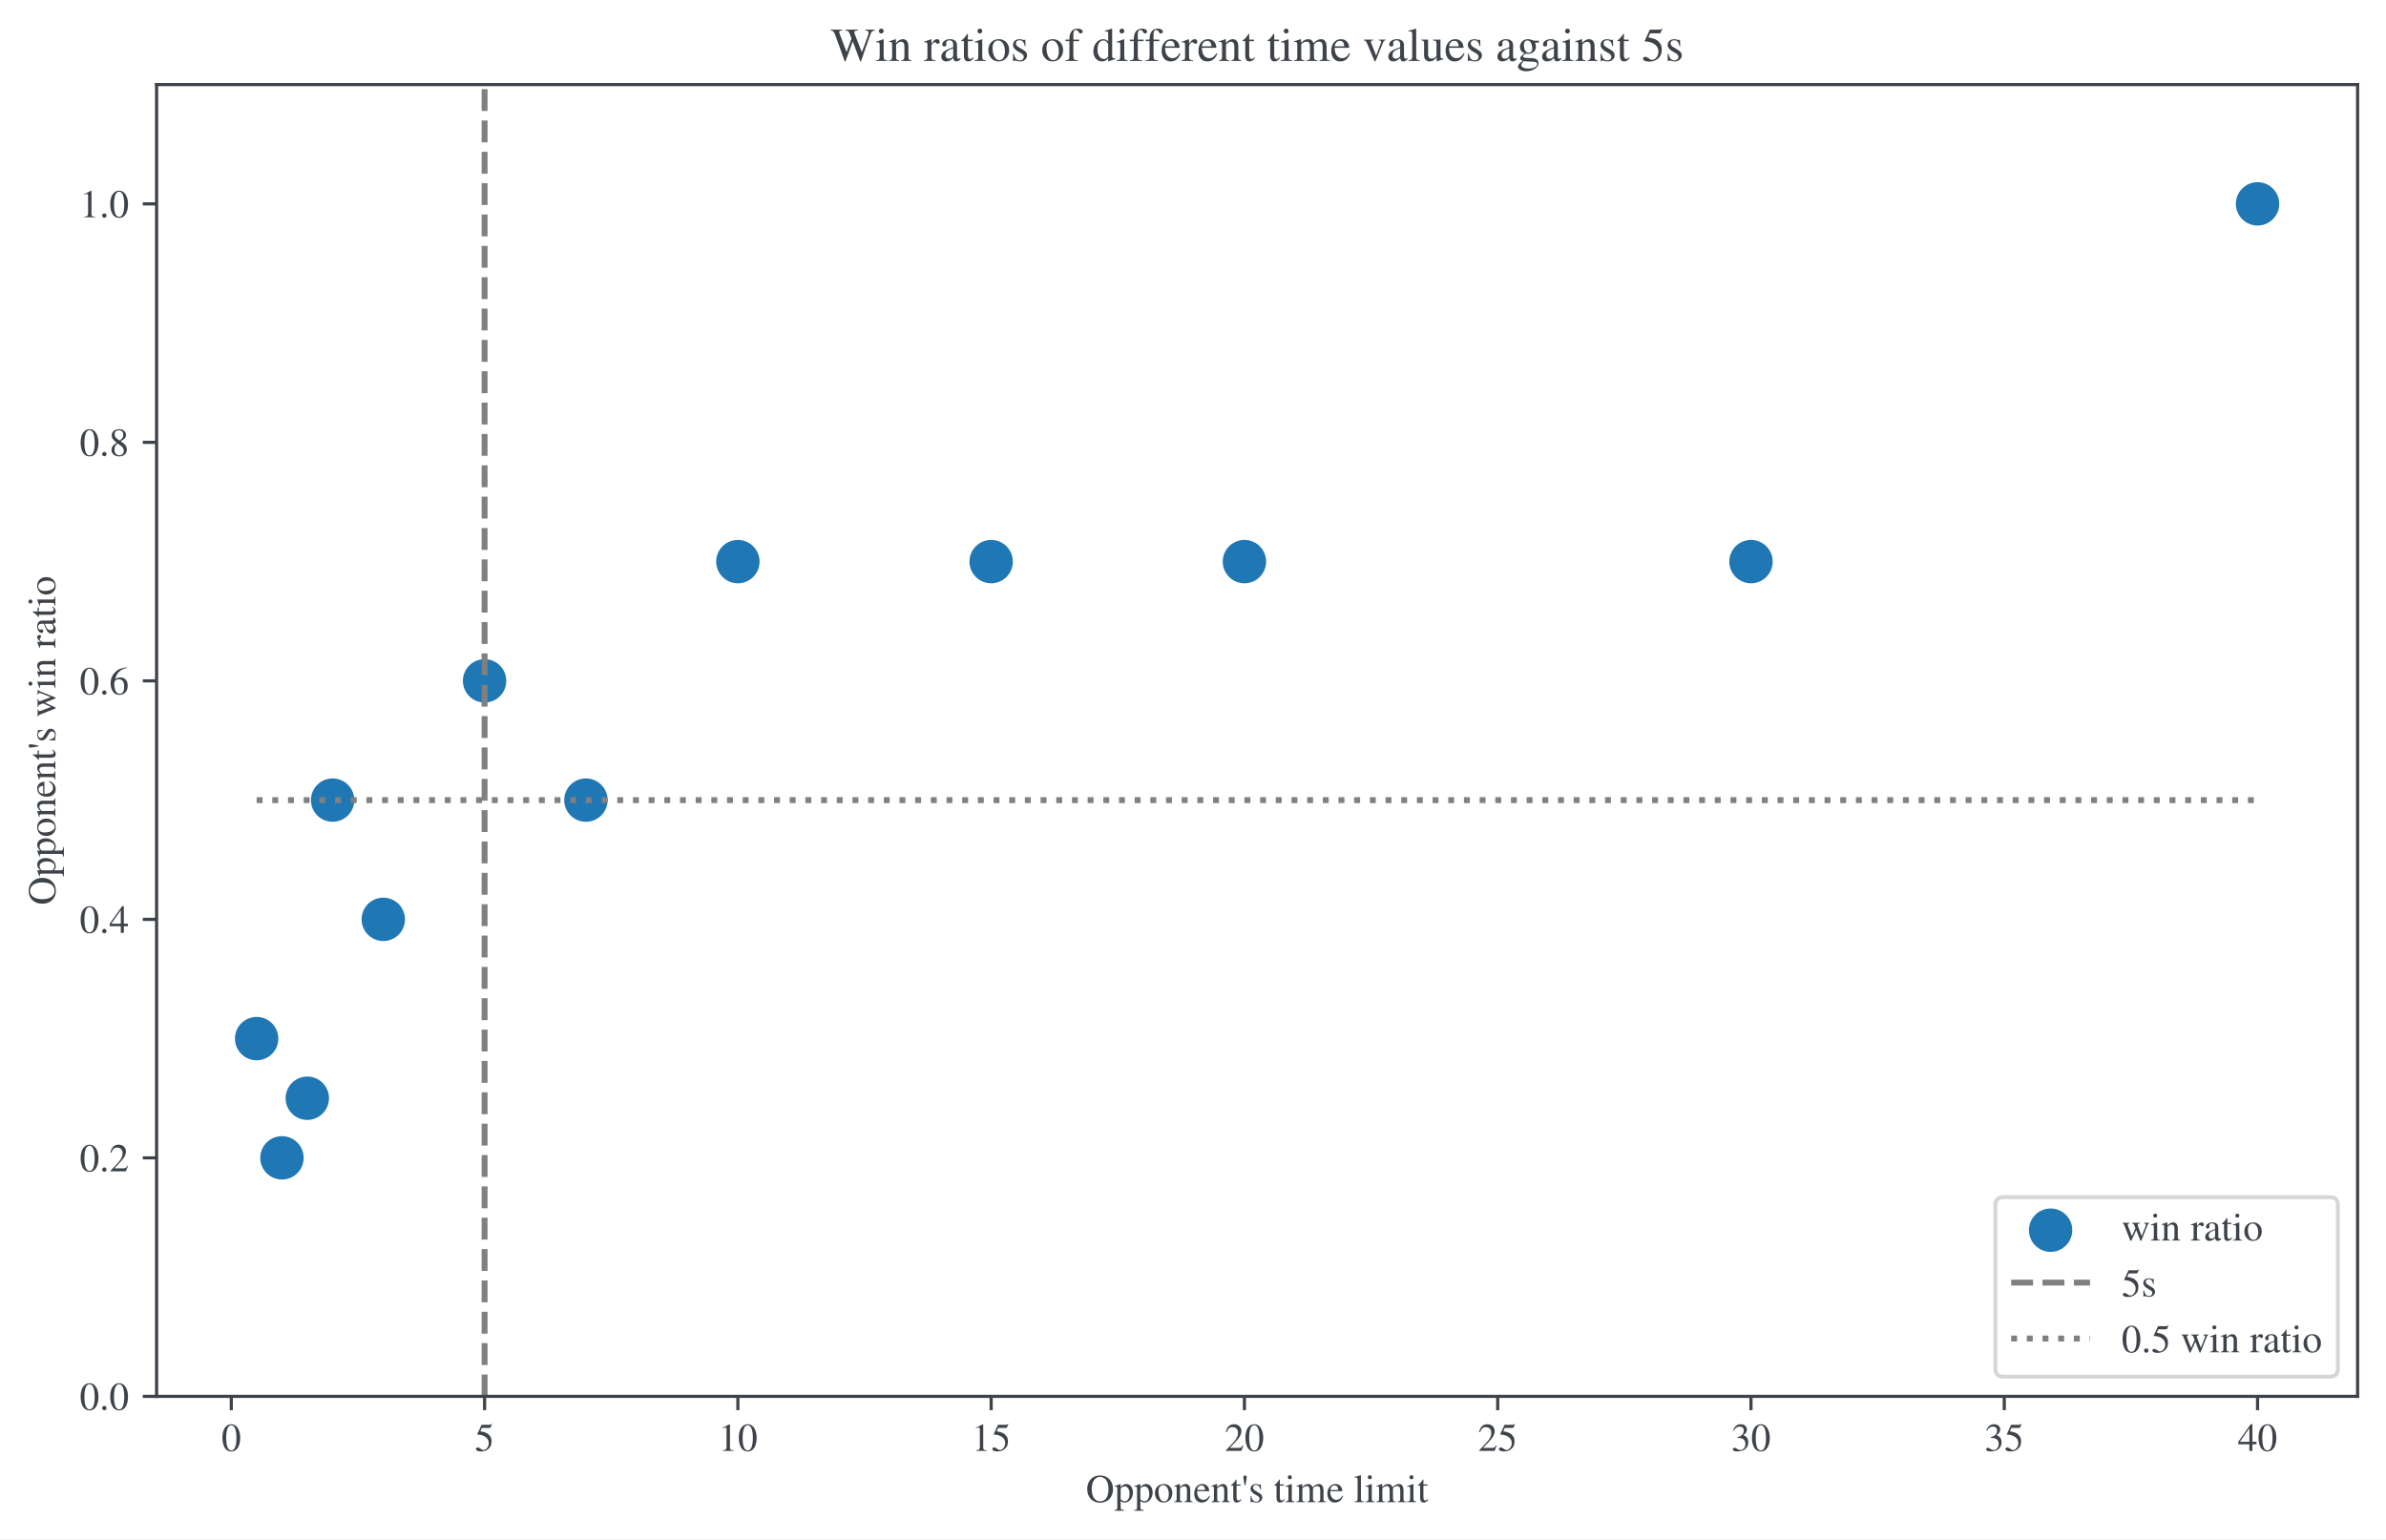
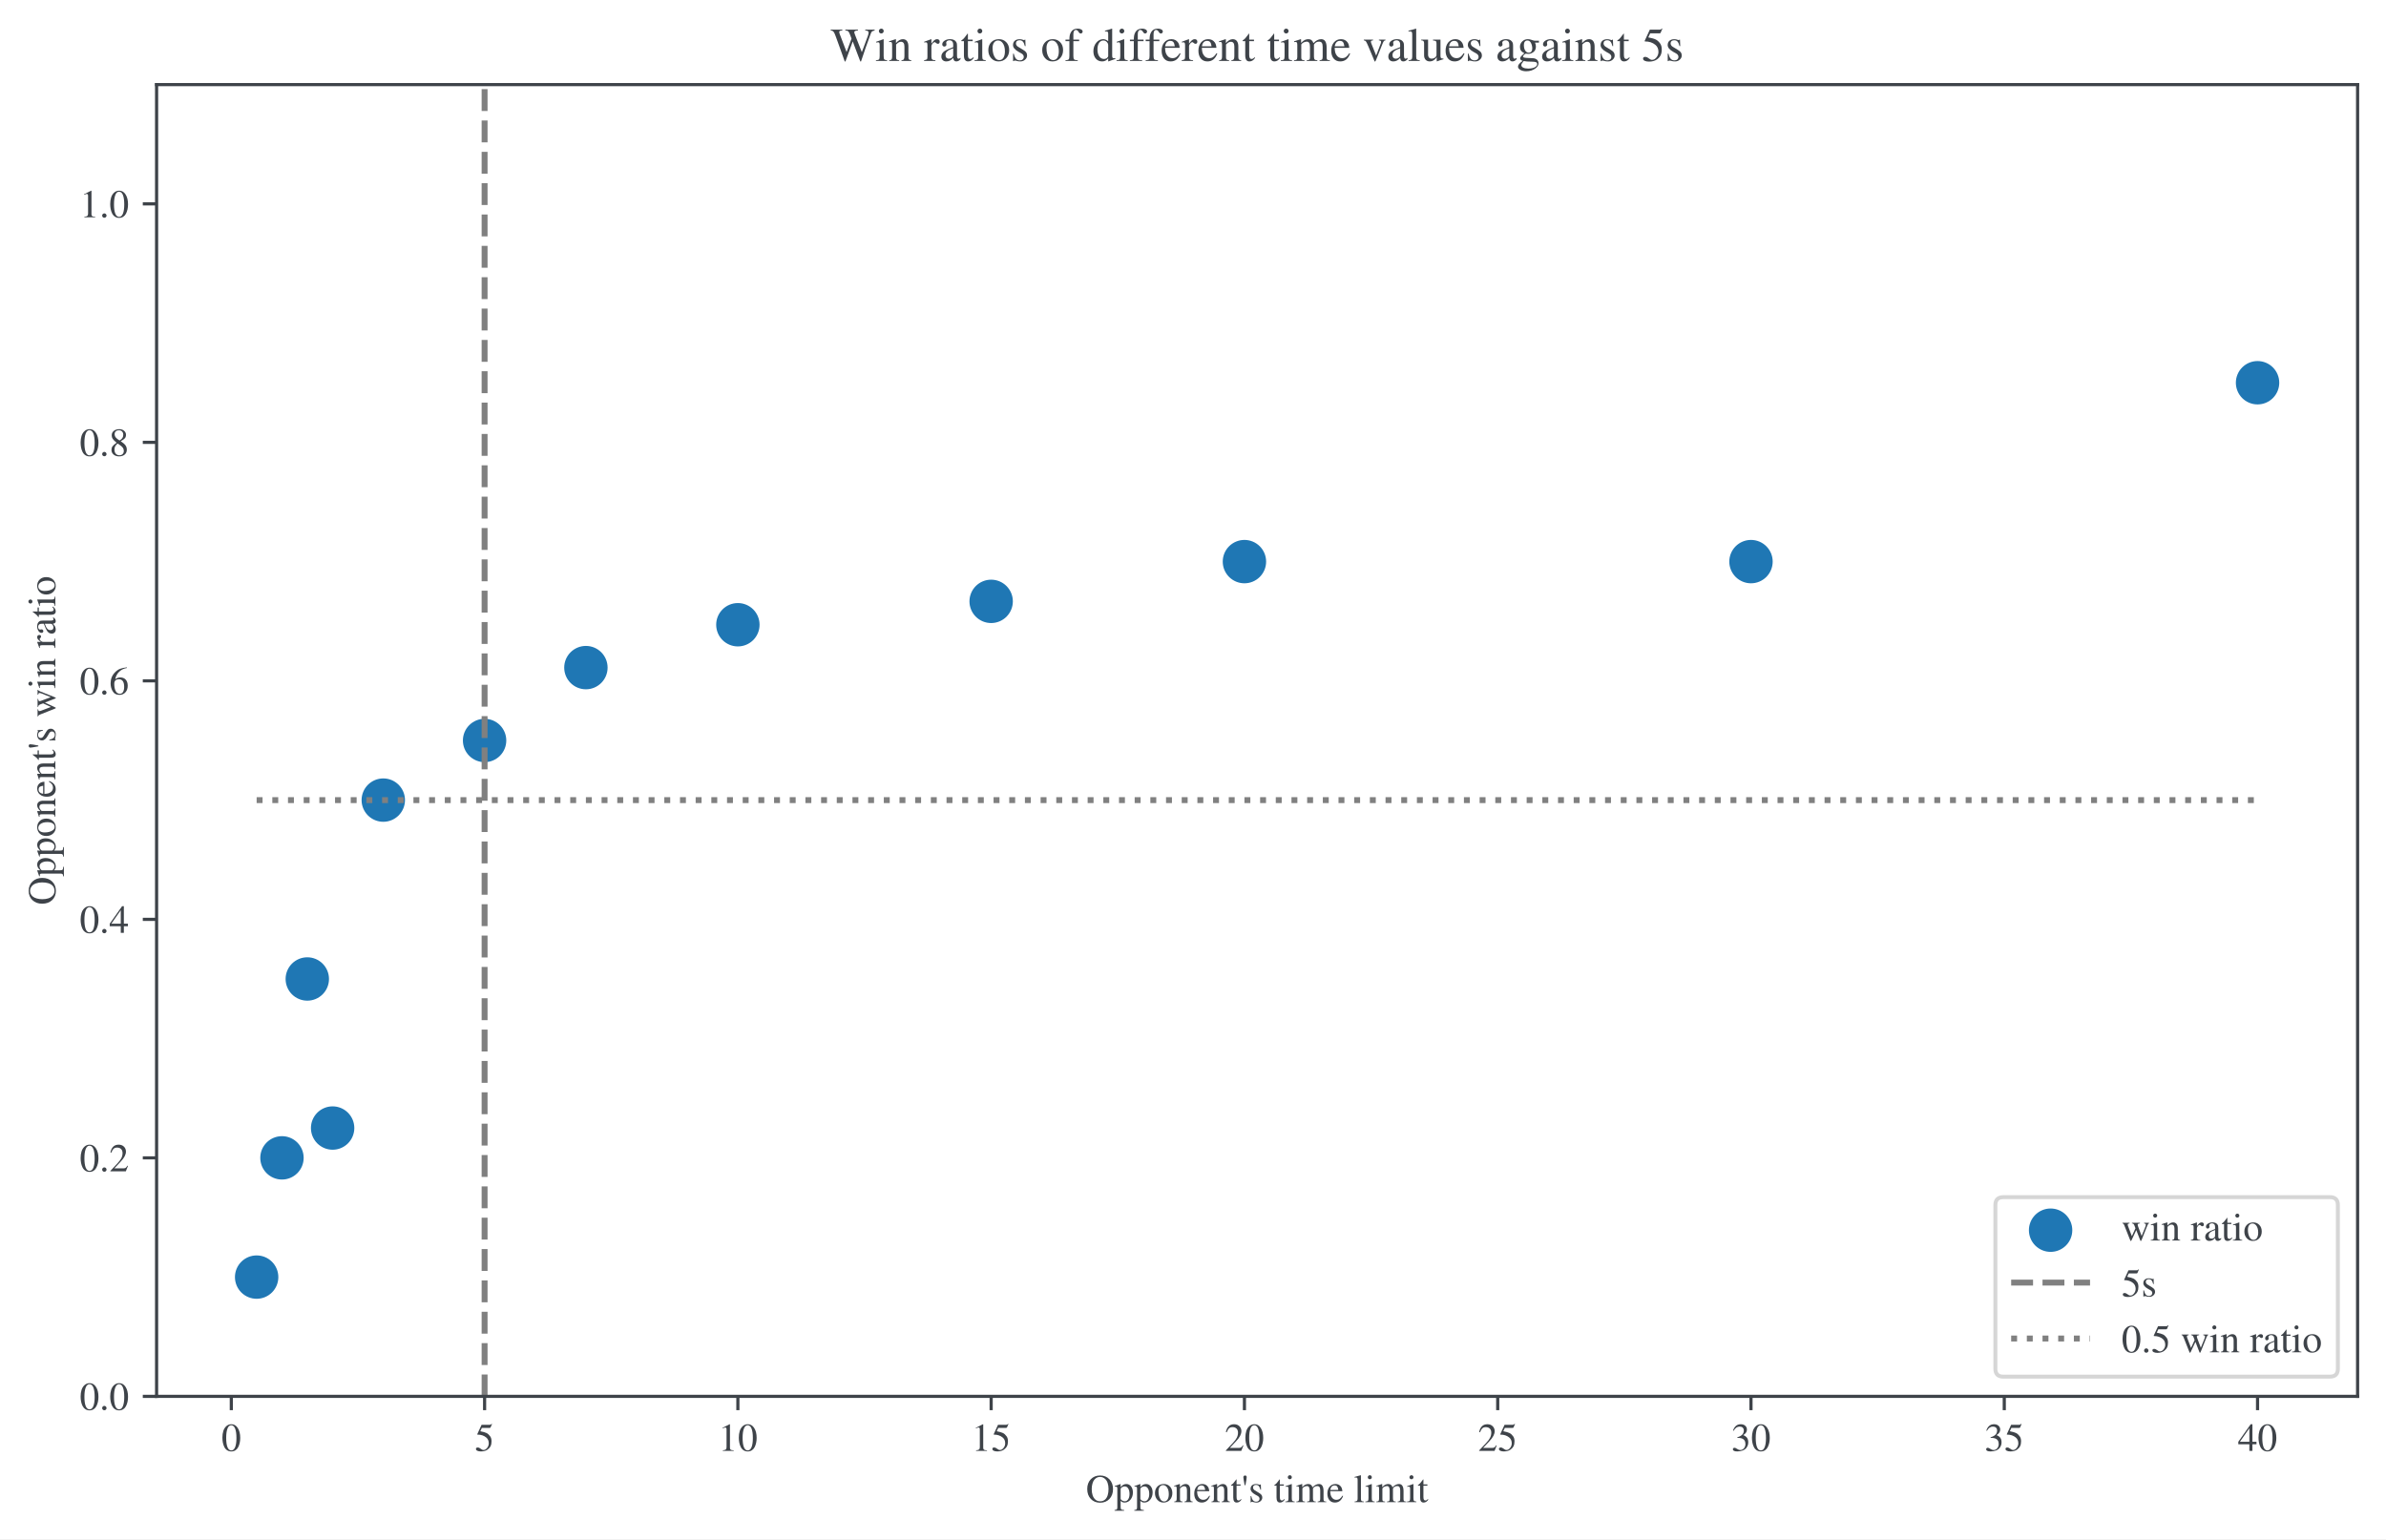
<svg xmlns="http://www.w3.org/2000/svg" xmlns:xlink="http://www.w3.org/1999/xlink" height="390.296pt" version="1.1" viewBox="0 0 604.9 390.296" width="604.9pt">
  <defs>
    <style type="text/css">*{stroke-linecap:butt;stroke-linejoin:round;}</style>
  </defs>
  <g id="figure_1">
    <g id="patch_1">
      <path d="M 0 390.296  L 604.9 390.296  L 604.9 0  L 0 0  z " style="fill:#ffffff;" />
    </g>
    <g id="axes_1">
      <g id="patch_2">
        <path d="M 39.7 354.096  L 597.7 354.096  L 597.7 21.456  L 39.7 21.456  z " style="fill:#ffffff;" />
      </g>
      <g id="PathCollection_1">
        <defs>
-           <path d="M 0 5  C 1.326 5 2.598 4.473 3.536 3.536  C 4.473 2.598 5 1.326 5 0  C 5 -1.326 4.473 -2.598 3.536 -3.536  C 2.598 -4.473 1.326 -5 0 -5  C -1.326 -5 -2.598 -4.473 -3.536 -3.536  C -4.473 -2.598 -5 -1.326 -5 0  C -5 1.326 -4.473 2.598 -3.536 3.536  C -2.598 4.473 -1.326 5 0 5  z " id="mf5667076f8" style="stroke:#1f77b4;" />
+           <path d="M 0 5  C 1.326 5 2.598 4.473 3.536 3.536  C 4.473 2.598 5 1.326 5 0  C 5 -1.326 4.473 -2.598 3.536 -3.536  C 2.598 -4.473 1.326 -5 0 -5  C -1.326 -5 -2.598 -4.473 -3.536 -3.536  C -4.473 -2.598 -5 -1.326 -5 0  C -5 1.326 -4.473 2.598 -3.536 3.536  C -2.598 4.473 -1.326 5 0 5  z " id="m8469465ba3" style="stroke:#1f77b4;" />
        </defs>
-         <g clip-path="url(#pdf7741a2d3)">
-           <use style="fill:#1f77b4;stroke:#1f77b4;" x="65.064" xlink:href="#mf5667076f8" y="263.376" />
-           <use style="fill:#1f77b4;stroke:#1f77b4;" x="71.485" xlink:href="#mf5667076f8" y="293.616" />
-           <use style="fill:#1f77b4;stroke:#1f77b4;" x="77.906" xlink:href="#mf5667076f8" y="278.496" />
-           <use style="fill:#1f77b4;stroke:#1f77b4;" x="84.327" xlink:href="#mf5667076f8" y="202.896" />
-           <use style="fill:#1f77b4;stroke:#1f77b4;" x="97.17" xlink:href="#mf5667076f8" y="233.136" />
-           <use style="fill:#1f77b4;stroke:#1f77b4;" x="122.854" xlink:href="#mf5667076f8" y="172.656" />
-           <use style="fill:#1f77b4;stroke:#1f77b4;" x="148.539" xlink:href="#mf5667076f8" y="202.896" />
-           <use style="fill:#1f77b4;stroke:#1f77b4;" x="187.066" xlink:href="#mf5667076f8" y="142.416" />
-           <use style="fill:#1f77b4;stroke:#1f77b4;" x="251.278" xlink:href="#mf5667076f8" y="142.416" />
-           <use style="fill:#1f77b4;stroke:#1f77b4;" x="315.489" xlink:href="#mf5667076f8" y="142.416" />
-           <use style="fill:#1f77b4;stroke:#1f77b4;" x="443.913" xlink:href="#mf5667076f8" y="142.416" />
-           <use style="fill:#1f77b4;stroke:#1f77b4;" x="572.336" xlink:href="#mf5667076f8" y="51.696" />
+         <g clip-path="url(#p7f8652ef9c)">
+           <use style="fill:#1f77b4;stroke:#1f77b4;" x="65.064" xlink:href="#m8469465ba3" y="323.856" />
+           <use style="fill:#1f77b4;stroke:#1f77b4;" x="71.485" xlink:href="#m8469465ba3" y="293.616" />
+           <use style="fill:#1f77b4;stroke:#1f77b4;" x="77.906" xlink:href="#m8469465ba3" y="248.256" />
+           <use style="fill:#1f77b4;stroke:#1f77b4;" x="84.327" xlink:href="#m8469465ba3" y="286.056" />
+           <use style="fill:#1f77b4;stroke:#1f77b4;" x="97.17" xlink:href="#m8469465ba3" y="202.896" />
+           <use style="fill:#1f77b4;stroke:#1f77b4;" x="122.854" xlink:href="#m8469465ba3" y="187.776" />
+           <use style="fill:#1f77b4;stroke:#1f77b4;" x="148.539" xlink:href="#m8469465ba3" y="169.296" />
+           <use style="fill:#1f77b4;stroke:#1f77b4;" x="187.066" xlink:href="#m8469465ba3" y="158.425" />
+           <use style="fill:#1f77b4;stroke:#1f77b4;" x="251.278" xlink:href="#m8469465ba3" y="152.496" />
+           <use style="fill:#1f77b4;stroke:#1f77b4;" x="315.489" xlink:href="#m8469465ba3" y="142.416" />
+           <use style="fill:#1f77b4;stroke:#1f77b4;" x="443.913" xlink:href="#m8469465ba3" y="142.416" />
+           <use style="fill:#1f77b4;stroke:#1f77b4;" x="572.336" xlink:href="#m8469465ba3" y="97.056" />
        </g>
      </g>
      <g id="matplotlib.axis_1">
        <g id="xtick_1">
          <g id="line2d_1">
            <defs>
-               <path d="M 0 0  L 0 3.5  " id="mfc5cc82ff3" style="stroke:#3e4349;stroke-width:0.8;" />
+               <path d="M 0 0  L 0 3.5  " id="me70fdfd863" style="stroke:#3e4349;stroke-width:0.8;" />
            </defs>
            <g>
-               <use style="fill:#3e4349;stroke:#3e4349;stroke-width:0.8;" x="58.642" xlink:href="#mfc5cc82ff3" y="354.096" />
+               <use style="fill:#3e4349;stroke:#3e4349;stroke-width:0.8;" x="58.642" xlink:href="#me70fdfd863" y="354.096" />
            </g>
          </g>
          <g id="text_1">
            <g style="fill:#3e4349;" transform="translate(56.14246 367.9253)scale(0.1 -0.1)">
              <defs>
                <path d="M 3046 2112  Q 3046 1683 2963 1302  Q 2880 922 2717 602  Q 2554 282 2266 96  Q 1978 -90 1600 -90  Q 1210 -90 915 108  Q 621 307 461 640  Q 301 973 227 1350  Q 154 1728 154 2150  Q 154 2746 301 3222  Q 448 3699 790 4012  Q 1133 4326 1626 4326  Q 2253 4326 2649 3712  Q 3046 3098 3046 2112  z M 2432 2080  Q 2432 3091 2217 3625  Q 2003 4160 1587 4160  Q 1190 4160 979 3622  Q 768 3085 768 2106  Q 768 1120 979 598  Q 1190 77 1600 77  Q 2003 77 2217 598  Q 2432 1120 2432 2080  z " id="STIXGeneral-Regular-30" transform="scale(0.015625)" />
              </defs>
              <use xlink:href="#STIXGeneral-Regular-30" />
            </g>
          </g>
        </g>
        <g id="xtick_2">
          <g id="line2d_2">
            <g>
-               <use style="fill:#3e4349;stroke:#3e4349;stroke-width:0.8;" x="122.854" xlink:href="#mfc5cc82ff3" y="354.096" />
+               <use style="fill:#3e4349;stroke:#3e4349;stroke-width:0.8;" x="122.854" xlink:href="#me70fdfd863" y="354.096" />
            </g>
          </g>
          <g id="text_2">
            <g style="fill:#3e4349;" transform="translate(120.3542 367.9253)scale(0.1 -0.1)">
              <defs>
                <path d="M 2803 4358  L 2573 3814  Q 2534 3731 2400 3731  L 1158 3731  L 902 3187  Q 1606 3053 1920 2896  Q 2234 2739 2502 2368  Q 2726 2061 2726 1555  Q 2726 1094 2576 780  Q 2426 467 2099 224  Q 1664 -90 1011 -90  Q 646 -90 422 19  Q 198 128 198 307  Q 198 550 486 550  Q 717 550 960 352  Q 1210 147 1414 147  Q 1747 147 2012 480  Q 2278 813 2278 1229  Q 2278 1843 1850 2189  Q 1293 2637 486 2637  Q 410 2637 410 2688  L 416 2720  L 1114 4237  L 2438 4237  Q 2547 4237 2608 4269  Q 2669 4301 2746 4403  L 2803 4358  z " id="STIXGeneral-Regular-35" transform="scale(0.015625)" />
              </defs>
              <use xlink:href="#STIXGeneral-Regular-35" />
            </g>
          </g>
        </g>
        <g id="xtick_3">
          <g id="line2d_3">
            <g>
-               <use style="fill:#3e4349;stroke:#3e4349;stroke-width:0.8;" x="187.066" xlink:href="#mfc5cc82ff3" y="354.096" />
+               <use style="fill:#3e4349;stroke:#3e4349;stroke-width:0.8;" x="187.066" xlink:href="#me70fdfd863" y="354.096" />
            </g>
          </g>
          <g id="text_3">
            <g style="fill:#3e4349;" transform="translate(182.0659 367.9253)scale(0.1 -0.1)">
              <defs>
                <path d="M 2522 0  L 755 0  L 755 96  Q 1107 115 1235 227  Q 1363 339 1363 608  L 1363 3482  Q 1363 3795 1171 3795  Q 1082 3795 883 3718  L 710 3654  L 710 3744  L 1856 4326  L 1914 4307  L 1914 486  Q 1914 275 2042 185  Q 2170 96 2522 96  L 2522 0  z " id="STIXGeneral-Regular-31" transform="scale(0.015625)" />
              </defs>
              <use xlink:href="#STIXGeneral-Regular-31" />
              <use x="50" xlink:href="#STIXGeneral-Regular-30" />
            </g>
          </g>
        </g>
        <g id="xtick_4">
          <g id="line2d_4">
            <g>
-               <use style="fill:#3e4349;stroke:#3e4349;stroke-width:0.8;" x="251.278" xlink:href="#mfc5cc82ff3" y="354.096" />
+               <use style="fill:#3e4349;stroke:#3e4349;stroke-width:0.8;" x="251.278" xlink:href="#me70fdfd863" y="354.096" />
            </g>
          </g>
          <g id="text_4">
            <g style="fill:#3e4349;" transform="translate(246.2777 367.9253)scale(0.1 -0.1)">
              <use xlink:href="#STIXGeneral-Regular-31" />
              <use x="50" xlink:href="#STIXGeneral-Regular-35" />
            </g>
          </g>
        </g>
        <g id="xtick_5">
          <g id="line2d_5">
            <g>
-               <use style="fill:#3e4349;stroke:#3e4349;stroke-width:0.8;" x="315.489" xlink:href="#mfc5cc82ff3" y="354.096" />
+               <use style="fill:#3e4349;stroke:#3e4349;stroke-width:0.8;" x="315.489" xlink:href="#me70fdfd863" y="354.096" />
            </g>
          </g>
          <g id="text_5">
            <g style="fill:#3e4349;" transform="translate(310.4894 367.9253)scale(0.1 -0.1)">
              <defs>
                <path d="M 3034 877  L 2688 0  L 186 0  L 186 77  L 1325 1286  Q 1773 1754 1965 2144  Q 2157 2534 2157 2950  Q 2157 3379 1920 3616  Q 1683 3853 1267 3853  Q 922 3853 720 3673  Q 518 3494 326 3021  L 192 3053  Q 301 3648 630 3987  Q 960 4326 1523 4326  Q 2054 4326 2380 4006  Q 2707 3686 2707 3200  Q 2707 2477 1888 1613  L 832 486  L 2330 486  Q 2541 486 2665 569  Q 2790 653 2944 915  L 3034 877  z " id="STIXGeneral-Regular-32" transform="scale(0.015625)" />
              </defs>
              <use xlink:href="#STIXGeneral-Regular-32" />
              <use x="50" xlink:href="#STIXGeneral-Regular-30" />
            </g>
          </g>
        </g>
        <g id="xtick_6">
          <g id="line2d_6">
            <g>
-               <use style="fill:#3e4349;stroke:#3e4349;stroke-width:0.8;" x="379.701" xlink:href="#mfc5cc82ff3" y="354.096" />
+               <use style="fill:#3e4349;stroke:#3e4349;stroke-width:0.8;" x="379.701" xlink:href="#me70fdfd863" y="354.096" />
            </g>
          </g>
          <g id="text_6">
            <g style="fill:#3e4349;" transform="translate(374.7012 367.9253)scale(0.1 -0.1)">
              <use xlink:href="#STIXGeneral-Regular-32" />
              <use x="50" xlink:href="#STIXGeneral-Regular-35" />
            </g>
          </g>
        </g>
        <g id="xtick_7">
          <g id="line2d_7">
            <g>
-               <use style="fill:#3e4349;stroke:#3e4349;stroke-width:0.8;" x="443.913" xlink:href="#mfc5cc82ff3" y="354.096" />
+               <use style="fill:#3e4349;stroke:#3e4349;stroke-width:0.8;" x="443.913" xlink:href="#me70fdfd863" y="354.096" />
            </g>
          </g>
          <g id="text_7">
            <g style="fill:#3e4349;" transform="translate(438.9129 367.9253)scale(0.1 -0.1)">
              <defs>
                <path d="M 390 3264  L 288 3290  Q 435 3770 748 4048  Q 1062 4326 1542 4326  Q 1990 4326 2265 4083  Q 2541 3840 2541 3450  Q 2541 2925 1946 2566  Q 2298 2413 2477 2227  Q 2758 1914 2758 1402  Q 2758 890 2464 506  Q 2246 211 1840 60  Q 1434 -90 979 -90  Q 262 -90 262 275  Q 262 378 339 442  Q 416 506 525 506  Q 685 506 915 339  Q 1197 141 1466 141  Q 1818 141 2058 425  Q 2298 710 2298 1120  Q 2298 1856 1632 2048  Q 1434 2112 979 2112  L 979 2202  Q 1338 2323 1517 2432  Q 2035 2726 2035 3290  Q 2035 3610 1852 3776  Q 1670 3942 1344 3942  Q 768 3942 390 3264  z " id="STIXGeneral-Regular-33" transform="scale(0.015625)" />
              </defs>
              <use xlink:href="#STIXGeneral-Regular-33" />
              <use x="50" xlink:href="#STIXGeneral-Regular-30" />
            </g>
          </g>
        </g>
        <g id="xtick_8">
          <g id="line2d_8">
            <g>
-               <use style="fill:#3e4349;stroke:#3e4349;stroke-width:0.8;" x="508.125" xlink:href="#mfc5cc82ff3" y="354.096" />
+               <use style="fill:#3e4349;stroke:#3e4349;stroke-width:0.8;" x="508.125" xlink:href="#me70fdfd863" y="354.096" />
            </g>
          </g>
          <g id="text_8">
            <g style="fill:#3e4349;" transform="translate(503.1246 367.9253)scale(0.1 -0.1)">
              <use xlink:href="#STIXGeneral-Regular-33" />
              <use x="50" xlink:href="#STIXGeneral-Regular-35" />
            </g>
          </g>
        </g>
        <g id="xtick_9">
          <g id="line2d_9">
            <g>
-               <use style="fill:#3e4349;stroke:#3e4349;stroke-width:0.8;" x="572.336" xlink:href="#mfc5cc82ff3" y="354.096" />
+               <use style="fill:#3e4349;stroke:#3e4349;stroke-width:0.8;" x="572.336" xlink:href="#me70fdfd863" y="354.096" />
            </g>
          </g>
          <g id="text_9">
            <g style="fill:#3e4349;" transform="translate(567.3364 367.9253)scale(0.1 -0.1)">
              <defs>
                <path d="M 3027 1069  L 2368 1069  L 2368 0  L 1869 0  L 1869 1069  L 77 1069  L 77 1478  L 2086 4326  L 2368 4326  L 2368 1478  L 3027 1478  L 3027 1069  z M 1869 1478  L 1869 3674  L 333 1478  L 1869 1478  z " id="STIXGeneral-Regular-34" transform="scale(0.015625)" />
              </defs>
              <use xlink:href="#STIXGeneral-Regular-34" />
              <use x="50" xlink:href="#STIXGeneral-Regular-30" />
            </g>
          </g>
        </g>
        <g id="text_10">
          <g style="fill:#3e4349;" transform="translate(275.2953 380.9253)scale(0.1 -0.1)">
            <defs>
              <path d="M 4403 2118  Q 4403 1133 3820 521  Q 3238 -90 2310 -90  Q 1376 -90 797 524  Q 218 1139 218 2138  Q 218 3110 797 3718  Q 1376 4326 2310 4326  Q 3245 4326 3824 3702  Q 4403 3078 4403 2118  z M 3674 2157  Q 3674 2701 3520 3133  Q 3366 3565 3091 3795  Q 2733 4096 2304 4096  Q 1760 4096 1389 3667  Q 1184 3437 1065 3011  Q 947 2586 947 2125  Q 947 960 1523 429  Q 1837 141 2317 141  Q 2816 141 3142 448  Q 3674 960 3674 2157  z " id="STIXGeneral-Regular-4f" transform="scale(0.015625)" />
              <path d="M 1018 2931  L 1018 2438  Q 1421 2944 1939 2944  Q 2406 2944 2707 2560  Q 3008 2176 3008 1581  Q 3008 883 2621 409  Q 2234 -64 1664 -64  Q 1466 -64 1328 -6  Q 1190 51 1018 211  L 1018 -794  Q 1018 -1094 1120 -1180  Q 1222 -1267 1581 -1274  L 1581 -1389  L 32 -1389  L 32 -1280  Q 314 -1254 397 -1171  Q 480 -1088 480 -838  L 480 2157  Q 480 2381 429 2451  Q 378 2522 218 2522  Q 115 2522 58 2515  L 58 2618  Q 506 2752 979 2944  L 1018 2931  z M 1018 2138  L 1018 563  Q 1018 422 1238 281  Q 1459 141 1683 141  Q 2029 141 2243 467  Q 2458 794 2458 1325  Q 2458 1888 2243 2224  Q 2029 2560 1670 2560  Q 1446 2560 1232 2419  Q 1018 2278 1018 2138  z " id="STIXGeneral-Regular-70" transform="scale(0.015625)" />
              <path d="M 3008 1478  Q 3008 806 2608 371  Q 2208 -64 1568 -64  Q 979 -64 582 368  Q 186 800 186 1459  Q 186 2125 582 2534  Q 979 2944 1626 2944  Q 2221 2944 2614 2537  Q 3008 2131 3008 1478  z M 2432 1306  Q 2432 2035 2112 2445  Q 1856 2765 1504 2765  Q 1171 2765 966 2493  Q 762 2221 762 1747  Q 762 928 1101 435  Q 1318 115 1677 115  Q 2029 115 2230 432  Q 2432 749 2432 1306  z " id="STIXGeneral-Regular-6f" transform="scale(0.015625)" />
              <path d="M 3104 0  L 1773 0  L 1779 96  Q 2016 115 2096 233  Q 2176 352 2176 672  L 2176 1946  Q 2176 2592 1709 2592  Q 1549 2592 1408 2515  Q 1267 2438 1050 2227  L 1050 461  Q 1050 269 1136 192  Q 1222 115 1466 96  L 1466 0  L 115 0  L 115 96  Q 358 115 435 214  Q 512 314 512 602  L 512 2157  Q 512 2394 467 2483  Q 422 2573 288 2573  Q 160 2573 102 2547  L 102 2656  Q 550 2784 979 2944  L 1030 2925  L 1030 2426  L 1037 2426  Q 1491 2944 1958 2944  Q 2323 2944 2518 2688  Q 2714 2432 2714 1958  L 2714 544  Q 2714 288 2790 205  Q 2867 122 3104 96  L 3104 0  z " id="STIXGeneral-Regular-6e" transform="scale(0.015625)" />
              <path d="M 2611 1050  L 2714 1005  Q 2330 -64 1376 -64  Q 813 -64 486 329  Q 160 723 160 1389  Q 160 2074 525 2509  Q 890 2944 1485 2944  Q 2061 2944 2374 2502  Q 2560 2246 2592 1773  L 621 1773  Q 646 1370 700 1158  Q 755 947 915 730  Q 1184 378 1626 378  Q 1939 378 2153 531  Q 2368 685 2611 1050  z M 634 1978  L 1939 1978  Q 1882 2381 1750 2547  Q 1619 2714 1312 2714  Q 1043 2714 864 2525  Q 685 2336 634 1978  z " id="STIXGeneral-Regular-65" transform="scale(0.015625)" />
              <path d="M 1702 493  L 1786 422  Q 1478 -64 1011 -64  Q 448 -64 448 749  L 448 2675  L 109 2675  Q 83 2694 83 2720  Q 83 2771 192 2842  Q 435 2982 813 3526  Q 826 3546 874 3606  Q 922 3667 941 3706  Q 986 3706 986 3622  L 986 2880  L 1632 2880  L 1632 2675  L 986 2675  L 986 845  Q 986 538 1062 403  Q 1139 269 1318 269  Q 1510 269 1702 493  z " id="STIXGeneral-Regular-74" transform="scale(0.015625)" />
              <path d="M 646 2758  L 512 2758  Q 307 3872 307 4058  Q 307 4173 387 4249  Q 467 4326 582 4326  Q 710 4326 780 4256  Q 851 4186 851 4070  Q 851 3782 646 2758  z " id="STIXGeneral-Regular-27" transform="scale(0.015625)" />
              <path d="M 998 1926  L 1664 1523  Q 1984 1331 2105 1164  Q 2227 998 2227 736  Q 2227 416 1961 176  Q 1696 -64 1331 -64  Q 1030 -64 864 -6  Q 691 51 570 51  Q 461 51 416 -26  L 333 -26  L 333 979  L 435 979  Q 538 512 730 294  Q 922 77 1248 77  Q 1485 77 1632 211  Q 1779 346 1779 550  Q 1779 845 1440 1030  L 1094 1222  Q 326 1651 326 2150  Q 326 2522 566 2730  Q 806 2938 1210 2938  Q 1491 2938 1638 2867  Q 1754 2816 1818 2816  Q 1862 2816 1920 2880  L 1990 2880  L 2022 2010  L 1926 2010  Q 1818 2445 1654 2621  Q 1491 2797 1203 2797  Q 986 2797 854 2688  Q 723 2579 723 2362  Q 723 2253 796 2128  Q 870 2003 998 1926  z " id="STIXGeneral-Regular-73" transform="scale(0.015625)" />
              <path id="STIXGeneral-Regular-20" transform="scale(0.015625)" />
              <path d="M 1152 4045  Q 1152 3904 1056 3811  Q 960 3718 819 3718  Q 685 3718 592 3811  Q 499 3904 499 4045  Q 499 4179 595 4275  Q 691 4371 826 4371  Q 966 4371 1059 4275  Q 1152 4179 1152 4045  z M 1619 0  L 102 0  L 102 96  Q 435 115 521 211  Q 608 307 608 666  L 608 2118  Q 608 2342 563 2432  Q 518 2522 397 2522  Q 243 2522 128 2490  L 128 2592  L 1120 2944  L 1146 2918  L 1146 672  Q 1146 314 1226 218  Q 1306 122 1619 96  L 1619 0  z " id="STIXGeneral-Regular-69" transform="scale(0.015625)" />
              <path d="M 4960 0  L 3565 0  L 3565 96  Q 3834 122 3907 208  Q 3981 294 3981 576  L 3981 1894  Q 3981 2278 3869 2444  Q 3757 2611 3488 2611  Q 3264 2611 3107 2521  Q 2950 2432 2803 2221  L 2803 608  Q 2803 301 2896 201  Q 2989 102 3264 96  L 3264 0  L 1830 0  L 1830 96  Q 2112 115 2189 188  Q 2266 262 2266 550  L 2266 1901  Q 2266 2611 1850 2611  Q 1670 2611 1468 2531  Q 1267 2451 1171 2336  Q 1088 2240 1088 2227  L 1088 448  Q 1088 243 1177 176  Q 1267 109 1523 96  L 1523 0  L 102 0  L 102 96  Q 371 102 460 195  Q 550 288 550 563  L 550 2150  Q 550 2387 499 2480  Q 448 2573 326 2573  Q 230 2573 122 2547  L 122 2656  Q 557 2778 1011 2944  L 1062 2925  L 1062 2451  L 1075 2451  Q 1363 2752 1584 2848  Q 1805 2944 2054 2944  Q 2560 2944 2733 2406  Q 3232 2944 3776 2944  Q 4518 2944 4518 1792  L 4518 493  Q 4518 282 4582 202  Q 4646 122 4794 109  L 4960 96  L 4960 0  z " id="STIXGeneral-Regular-6d" transform="scale(0.015625)" />
              <path d="M 1645 0  L 134 0  L 134 96  Q 435 122 531 221  Q 627 320 627 589  L 627 3590  Q 627 3821 569 3910  Q 512 4000 358 4000  Q 224 4000 122 3987  L 122 4090  Q 730 4237 1133 4371  L 1165 4346  L 1165 557  Q 1165 288 1254 201  Q 1344 115 1645 96  L 1645 0  z " id="STIXGeneral-Regular-6c" transform="scale(0.015625)" />
            </defs>
            <use xlink:href="#STIXGeneral-Regular-4f" />
            <use x="72.2" xlink:href="#STIXGeneral-Regular-70" />
            <use x="122.2" xlink:href="#STIXGeneral-Regular-70" />
            <use x="172.2" xlink:href="#STIXGeneral-Regular-6f" />
            <use x="222.2" xlink:href="#STIXGeneral-Regular-6e" />
            <use x="272.2" xlink:href="#STIXGeneral-Regular-65" />
            <use x="316.6" xlink:href="#STIXGeneral-Regular-6e" />
            <use x="366.6" xlink:href="#STIXGeneral-Regular-74" />
            <use x="394.4" xlink:href="#STIXGeneral-Regular-27" />
            <use x="412.4" xlink:href="#STIXGeneral-Regular-73" />
            <use x="451.3" xlink:href="#STIXGeneral-Regular-20" />
            <use x="476.3" xlink:href="#STIXGeneral-Regular-74" />
            <use x="504.1" xlink:href="#STIXGeneral-Regular-69" />
            <use x="531.9" xlink:href="#STIXGeneral-Regular-6d" />
            <use x="609.7" xlink:href="#STIXGeneral-Regular-65" />
            <use x="654.1" xlink:href="#STIXGeneral-Regular-20" />
            <use x="679.1" xlink:href="#STIXGeneral-Regular-6c" />
            <use x="706.9" xlink:href="#STIXGeneral-Regular-69" />
            <use x="734.7" xlink:href="#STIXGeneral-Regular-6d" />
            <use x="812.5" xlink:href="#STIXGeneral-Regular-69" />
            <use x="840.3" xlink:href="#STIXGeneral-Regular-74" />
          </g>
        </g>
      </g>
      <g id="matplotlib.axis_2">
        <g id="ytick_1">
          <g id="line2d_10">
            <defs>
-               <path d="M 0 0  L -3.5 0  " id="m54bda8fa6f" style="stroke:#3e4349;stroke-width:0.8;" />
+               <path d="M 0 0  L -3.5 0  " id="m9b69a914da" style="stroke:#3e4349;stroke-width:0.8;" />
            </defs>
            <g>
-               <use style="fill:#3e4349;stroke:#3e4349;stroke-width:0.8;" x="39.7" xlink:href="#m54bda8fa6f" y="354.096" />
+               <use style="fill:#3e4349;stroke:#3e4349;stroke-width:0.8;" x="39.7" xlink:href="#m9b69a914da" y="354.096" />
            </g>
          </g>
          <g id="text_11">
            <g style="fill:#3e4349;" transform="translate(20.2 357.5105)scale(0.1 -0.1)">
              <defs>
                <path d="M 1158 275  Q 1158 134 1052 32  Q 947 -70 800 -70  Q 653 -70 550 32  Q 448 134 448 281  Q 448 429 553 534  Q 659 640 806 640  Q 947 640 1052 531  Q 1158 422 1158 275  z " id="STIXGeneral-Regular-2e" transform="scale(0.015625)" />
              </defs>
              <use xlink:href="#STIXGeneral-Regular-30" />
              <use x="50" xlink:href="#STIXGeneral-Regular-2e" />
              <use x="75" xlink:href="#STIXGeneral-Regular-30" />
            </g>
          </g>
        </g>
        <g id="ytick_2">
          <g id="line2d_11">
            <g>
-               <use style="fill:#3e4349;stroke:#3e4349;stroke-width:0.8;" x="39.7" xlink:href="#m54bda8fa6f" y="293.616" />
+               <use style="fill:#3e4349;stroke:#3e4349;stroke-width:0.8;" x="39.7" xlink:href="#m9b69a914da" y="293.616" />
            </g>
          </g>
          <g id="text_12">
            <g style="fill:#3e4349;" transform="translate(20.2 297.0305)scale(0.1 -0.1)">
              <use xlink:href="#STIXGeneral-Regular-30" />
              <use x="50" xlink:href="#STIXGeneral-Regular-2e" />
              <use x="75" xlink:href="#STIXGeneral-Regular-32" />
            </g>
          </g>
        </g>
        <g id="ytick_3">
          <g id="line2d_12">
            <g>
-               <use style="fill:#3e4349;stroke:#3e4349;stroke-width:0.8;" x="39.7" xlink:href="#m54bda8fa6f" y="233.136" />
+               <use style="fill:#3e4349;stroke:#3e4349;stroke-width:0.8;" x="39.7" xlink:href="#m9b69a914da" y="233.136" />
            </g>
          </g>
          <g id="text_13">
            <g style="fill:#3e4349;" transform="translate(20.2 236.5505)scale(0.1 -0.1)">
              <use xlink:href="#STIXGeneral-Regular-30" />
              <use x="50" xlink:href="#STIXGeneral-Regular-2e" />
              <use x="75" xlink:href="#STIXGeneral-Regular-34" />
            </g>
          </g>
        </g>
        <g id="ytick_4">
          <g id="line2d_13">
            <g>
-               <use style="fill:#3e4349;stroke:#3e4349;stroke-width:0.8;" x="39.7" xlink:href="#m54bda8fa6f" y="172.656" />
+               <use style="fill:#3e4349;stroke:#3e4349;stroke-width:0.8;" x="39.7" xlink:href="#m9b69a914da" y="172.656" />
            </g>
          </g>
          <g id="text_14">
            <g style="fill:#3e4349;" transform="translate(20.2 176.0705)scale(0.1 -0.1)">
              <defs>
                <path d="M 2854 4378  L 2867 4275  Q 2112 4154 1606 3664  Q 1101 3174 973 2451  Q 1344 2739 1786 2739  Q 2349 2739 2672 2380  Q 2995 2022 2995 1402  Q 2995 774 2669 378  Q 2291 -90 1651 -90  Q 870 -90 518 557  Q 218 1107 218 1786  Q 218 2835 915 3552  Q 1312 3962 1731 4131  Q 2150 4301 2854 4378  z M 2419 1203  Q 2419 2445 1555 2445  Q 1235 2445 1024 2275  Q 813 2106 813 1702  Q 813 954 1046 522  Q 1280 90 1722 90  Q 2061 90 2240 394  Q 2419 698 2419 1203  z " id="STIXGeneral-Regular-36" transform="scale(0.015625)" />
              </defs>
              <use xlink:href="#STIXGeneral-Regular-30" />
              <use x="50" xlink:href="#STIXGeneral-Regular-2e" />
              <use x="75" xlink:href="#STIXGeneral-Regular-36" />
            </g>
          </g>
        </g>
        <g id="ytick_5">
          <g id="line2d_14">
            <g>
-               <use style="fill:#3e4349;stroke:#3e4349;stroke-width:0.8;" x="39.7" xlink:href="#m54bda8fa6f" y="112.176" />
+               <use style="fill:#3e4349;stroke:#3e4349;stroke-width:0.8;" x="39.7" xlink:href="#m9b69a914da" y="112.176" />
            </g>
          </g>
          <g id="text_15">
            <g style="fill:#3e4349;" transform="translate(20.2 115.5905)scale(0.1 -0.1)">
              <defs>
                <path d="M 2848 992  Q 2848 499 2505 204  Q 2163 -90 1587 -90  Q 1050 -90 704 204  Q 358 499 358 954  Q 358 1293 524 1533  Q 691 1773 1190 2125  Q 710 2522 553 2765  Q 397 3008 397 3328  Q 397 3782 745 4054  Q 1094 4326 1638 4326  Q 2106 4326 2410 4060  Q 2714 3795 2714 3411  Q 2714 3059 2531 2848  Q 2349 2637 1856 2374  Q 2432 1990 2640 1689  Q 2848 1389 2848 992  z M 2272 3411  Q 2272 3744 2086 3945  Q 1901 4147 1574 4147  Q 1248 4147 1059 3977  Q 870 3808 870 3513  Q 870 3219 1059 2979  Q 1248 2739 1670 2490  Q 1997 2682 2134 2896  Q 2272 3110 2272 3411  z M 1734 1741  L 1357 1997  Q 1075 1766 960 1545  Q 845 1325 845 1011  Q 845 576 1065 333  Q 1286 90 1658 90  Q 1971 90 2166 285  Q 2362 480 2362 794  Q 2362 1082 2214 1299  Q 2067 1517 1734 1741  z " id="STIXGeneral-Regular-38" transform="scale(0.015625)" />
              </defs>
              <use xlink:href="#STIXGeneral-Regular-30" />
              <use x="50" xlink:href="#STIXGeneral-Regular-2e" />
              <use x="75" xlink:href="#STIXGeneral-Regular-38" />
            </g>
          </g>
        </g>
        <g id="ytick_6">
          <g id="line2d_15">
            <g>
-               <use style="fill:#3e4349;stroke:#3e4349;stroke-width:0.8;" x="39.7" xlink:href="#m54bda8fa6f" y="51.696" />
+               <use style="fill:#3e4349;stroke:#3e4349;stroke-width:0.8;" x="39.7" xlink:href="#m9b69a914da" y="51.696" />
            </g>
          </g>
          <g id="text_16">
            <g style="fill:#3e4349;" transform="translate(20.2 55.11047)scale(0.1 -0.1)">
              <use xlink:href="#STIXGeneral-Regular-31" />
              <use x="50" xlink:href="#STIXGeneral-Regular-2e" />
              <use x="75" xlink:href="#STIXGeneral-Regular-30" />
            </g>
          </g>
        </g>
        <g id="text_17">
          <g style="fill:#3e4349;" transform="translate(14.02969 229.5061)rotate(-90)scale(0.1 -0.1)">
            <defs>
              <path d="M 4442 2880  L 4442 2784  Q 4346 2752 4301 2691  Q 4256 2630 4179 2438  L 3296 224  Q 3168 -90 3117 -90  Q 3085 -90 3062 -48  Q 3040 -6 2963 186  L 2381 1696  L 1664 160  Q 1549 -90 1504 -90  Q 1446 -90 1338 192  L 474 2381  Q 378 2630 314 2700  Q 250 2771 134 2784  L 134 2880  L 1286 2880  L 1286 2784  Q 1120 2765 1056 2720  Q 992 2675 992 2573  Q 992 2477 1030 2381  L 1664 710  L 2246 1984  L 2118 2342  Q 2029 2598 1942 2681  Q 1856 2765 1677 2784  L 1677 2880  L 2976 2880  L 2976 2784  Q 2752 2752 2678 2707  Q 2605 2662 2605 2560  Q 2605 2458 2714 2176  L 3251 742  L 3827 2163  Q 3936 2432 3936 2592  Q 3936 2669 3875 2710  Q 3814 2752 3654 2784  L 3654 2880  L 4442 2880  z " id="STIXGeneral-Regular-77" transform="scale(0.015625)" />
              <path d="M 1024 2931  L 1024 2342  Q 1267 2688 1430 2816  Q 1594 2944 1792 2944  Q 1958 2944 2051 2854  Q 2144 2765 2144 2605  Q 2144 2470 2077 2393  Q 2010 2317 1894 2317  Q 1773 2317 1638 2445  Q 1536 2541 1472 2541  Q 1338 2541 1181 2355  Q 1024 2170 1024 2016  L 1024 576  Q 1024 301 1133 205  Q 1242 109 1568 96  L 1568 0  L 32 0  L 32 96  Q 339 154 412 224  Q 486 294 486 538  L 486 2138  Q 486 2349 438 2435  Q 390 2522 269 2522  Q 166 2522 45 2496  L 45 2598  Q 448 2726 992 2944  L 1024 2931  z " id="STIXGeneral-Regular-72" transform="scale(0.015625)" />
              <path d="M 2829 422  L 2829 243  Q 2586 -64 2253 -64  Q 1888 -64 1843 403  L 1837 403  Q 1427 -64 909 -64  Q 608 -64 422 112  Q 237 288 237 602  Q 237 1050 685 1350  Q 992 1555 1837 1869  L 1837 2214  Q 1837 2502 1699 2646  Q 1562 2790 1338 2790  Q 1146 2790 1018 2697  Q 890 2605 890 2477  Q 890 2419 909 2348  Q 928 2278 928 2208  Q 928 2112 841 2029  Q 755 1946 634 1946  Q 525 1946 441 2029  Q 358 2112 358 2240  Q 358 2547 685 2752  Q 986 2944 1421 2944  Q 1939 2944 2176 2656  Q 2291 2522 2323 2384  Q 2355 2246 2355 1946  L 2355 723  Q 2355 301 2554 301  Q 2682 301 2829 422  z M 1837 813  L 1837 1715  Q 1248 1510 1018 1293  Q 800 1094 800 800  Q 800 557 921 432  Q 1043 307 1242 307  Q 1453 307 1613 410  Q 1747 506 1792 589  Q 1837 672 1837 813  z " id="STIXGeneral-Regular-61" transform="scale(0.015625)" />
            </defs>
            <use xlink:href="#STIXGeneral-Regular-4f" />
            <use x="72.2" xlink:href="#STIXGeneral-Regular-70" />
            <use x="122.2" xlink:href="#STIXGeneral-Regular-70" />
            <use x="172.2" xlink:href="#STIXGeneral-Regular-6f" />
            <use x="222.2" xlink:href="#STIXGeneral-Regular-6e" />
            <use x="272.2" xlink:href="#STIXGeneral-Regular-65" />
            <use x="316.6" xlink:href="#STIXGeneral-Regular-6e" />
            <use x="366.6" xlink:href="#STIXGeneral-Regular-74" />
            <use x="394.4" xlink:href="#STIXGeneral-Regular-27" />
            <use x="412.4" xlink:href="#STIXGeneral-Regular-73" />
            <use x="451.3" xlink:href="#STIXGeneral-Regular-20" />
            <use x="476.3" xlink:href="#STIXGeneral-Regular-77" />
            <use x="548.5" xlink:href="#STIXGeneral-Regular-69" />
            <use x="576.3" xlink:href="#STIXGeneral-Regular-6e" />
            <use x="626.3" xlink:href="#STIXGeneral-Regular-20" />
            <use x="651.3" xlink:href="#STIXGeneral-Regular-72" />
            <use x="684.6" xlink:href="#STIXGeneral-Regular-61" />
            <use x="729" xlink:href="#STIXGeneral-Regular-74" />
            <use x="756.8" xlink:href="#STIXGeneral-Regular-69" />
            <use x="784.6" xlink:href="#STIXGeneral-Regular-6f" />
          </g>
        </g>
      </g>
      <g id="LineCollection_1">
-         <path clip-path="url(#pdf7741a2d3)" d="M 122.854 354.096  L 122.854 -1  " style="fill:none;stroke:#808080;stroke-dasharray:5.55,2.4;stroke-dashoffset:0;stroke-width:1.5;" />
+         <path clip-path="url(#p7f8652ef9c)" d="M 122.854 354.096  L 122.854 -1  " style="fill:none;stroke:#808080;stroke-dasharray:5.55,2.4;stroke-dashoffset:0;stroke-width:1.5;" />
      </g>
      <g id="LineCollection_2">
-         <path clip-path="url(#pdf7741a2d3)" d="M 65.064 202.896  L 572.336 202.896  " style="fill:none;stroke:#808080;stroke-dasharray:1.5,2.475;stroke-dashoffset:0;stroke-width:1.5;" />
+         <path clip-path="url(#p7f8652ef9c)" d="M 65.064 202.896  L 572.336 202.896  " style="fill:none;stroke:#808080;stroke-dasharray:1.5,2.475;stroke-dashoffset:0;stroke-width:1.5;" />
      </g>
      <g id="patch_3">
        <path d="M 39.7 354.096  L 39.7 21.456  " style="fill:none;stroke:#3e4349;stroke-linecap:square;stroke-linejoin:miter;stroke-width:0.8;" />
      </g>
      <g id="patch_4">
        <path d="M 597.7 354.096  L 597.7 21.456  " style="fill:none;stroke:#3e4349;stroke-linecap:square;stroke-linejoin:miter;stroke-width:0.8;" />
      </g>
      <g id="patch_5">
        <path d="M 39.7 354.096  L 597.7 354.096  " style="fill:none;stroke:#3e4349;stroke-linecap:square;stroke-linejoin:miter;stroke-width:0.8;" />
      </g>
      <g id="patch_6">
        <path d="M 39.7 21.456  L 597.7 21.456  " style="fill:none;stroke:#3e4349;stroke-linecap:square;stroke-linejoin:miter;stroke-width:0.8;" />
      </g>
      <g id="text_18">
        <g style="fill:#3e4349;" transform="translate(210.5481 15.45562)scale(0.12 -0.12)">
          <defs>
            <path d="M 5965 4237  L 5965 4115  Q 5709 4064 5616 3990  Q 5523 3917 5434 3667  Q 4704 1709 4128 -70  L 4032 -70  Q 3642 1011 3008 2637  L 2022 -70  L 1926 -70  Q 1709 576 1277 1753  Q 845 2931 698 3347  Q 538 3808 406 3958  Q 275 4109 32 4115  L 32 4237  L 1594 4237  L 1594 4115  Q 1357 4109 1270 4064  Q 1184 4019 1184 3917  Q 1184 3808 1254 3616  L 2176 1210  L 2842 3021  L 2662 3501  Q 2509 3917 2400 4013  Q 2291 4109 2010 4115  L 2010 4237  L 3706 4237  L 3706 4115  Q 3213 4102 3213 3891  Q 3213 3808 3322 3520  L 4237 1190  L 5043 3360  Q 5152 3667 5152 3853  Q 5152 4109 4704 4115  L 4704 4237  L 5965 4237  z " id="STIXGeneral-Regular-57" transform="scale(0.015625)" />
            <path d="M 134 2880  L 659 2880  Q 666 3264 710 3478  Q 755 3693 883 3910  Q 1152 4371 1786 4371  Q 2074 4371 2262 4259  Q 2451 4147 2451 3974  Q 2451 3866 2374 3789  Q 2298 3712 2182 3712  Q 2029 3712 1894 3942  Q 1741 4192 1555 4192  Q 1197 4192 1197 3622  L 1197 2880  L 1978 2880  L 1978 2675  L 1197 2675  L 1197 666  Q 1197 307 1299 208  Q 1402 109 1792 96  L 1792 0  L 128 0  L 128 96  Q 474 115 566 214  Q 659 314 659 666  L 659 2675  L 134 2675  L 134 2880  z " id="STIXGeneral-Regular-66" transform="scale(0.015625)" />
            <path d="M 3142 269  L 2202 -64  L 2176 -45  L 2176 365  Q 1869 -64 1357 -64  Q 826 -64 499 317  Q 173 698 173 1312  Q 173 1990 563 2467  Q 954 2944 1504 2944  Q 1850 2944 2176 2669  L 2176 3667  Q 2176 3866 2118 3930  Q 2061 3994 1882 3994  Q 1792 3994 1741 3987  L 1741 4090  Q 2323 4243 2682 4371  L 2714 4358  L 2714 730  Q 2714 506 2768 435  Q 2822 365 2995 365  Q 3034 365 3142 371  L 3142 269  z M 2176 653  L 2176 2125  Q 2176 2381 1981 2573  Q 1786 2765 1523 2765  Q 1158 2765 940 2438  Q 723 2112 723 1568  Q 723 979 963 624  Q 1203 269 1606 269  Q 1907 269 2080 474  Q 2176 582 2176 653  z " id="STIXGeneral-Regular-64" transform="scale(0.015625)" />
            <path d="M 3053 2880  L 3053 2784  Q 2906 2771 2835 2688  Q 2765 2605 2637 2285  L 1818 230  Q 1690 -90 1638 -90  Q 1587 -90 1523 77  Q 1510 96 1497 141  Q 1485 186 1472 211  L 704 2048  Q 499 2534 403 2652  Q 307 2771 122 2784  L 122 2880  L 1376 2880  L 1376 2784  Q 1210 2771 1146 2732  Q 1082 2694 1082 2611  Q 1082 2509 1139 2368  L 1792 730  L 2426 2387  Q 2464 2483 2464 2579  Q 2464 2758 2163 2784  L 2163 2880  L 3053 2880  z " id="STIXGeneral-Regular-76" transform="scale(0.015625)" />
            <path d="M 3072 320  L 3072 230  Q 2573 96 2195 -58  L 2163 -38  L 2163 486  L 2150 486  Q 1747 -64 1235 -64  Q 870 -64 662 160  Q 454 384 454 755  L 454 2362  Q 454 2598 371 2688  Q 288 2778 58 2790  L 58 2880  L 992 2880  L 992 813  Q 992 595 1123 451  Q 1254 307 1446 307  Q 1760 307 1984 506  Q 2067 582 2099 649  Q 2131 717 2131 877  L 2131 2355  Q 2131 2605 2041 2678  Q 1952 2752 1658 2771  L 1658 2880  L 2669 2880  L 2669 685  Q 2669 461 2742 390  Q 2816 320 3034 320  L 3072 320  z " id="STIXGeneral-Regular-75" transform="scale(0.015625)" />
            <path d="M 3008 2483  L 2477 2483  Q 2598 2208 2598 1946  Q 2598 1453 2265 1203  Q 1933 954 1600 954  Q 1530 954 1357 973  L 1235 986  Q 1107 947 979 812  Q 851 678 851 582  Q 851 435 1350 410  L 2176 371  Q 2528 358 2739 172  Q 2950 -13 2950 -314  Q 2950 -685 2566 -986  Q 2035 -1395 1286 -1395  Q 826 -1395 502 -1212  Q 179 -1030 179 -774  Q 179 -595 320 -419  Q 461 -243 806 6  Q 602 102 534 172  Q 467 243 467 346  Q 467 531 762 787  Q 909 915 1037 1043  Q 717 1203 579 1401  Q 442 1600 442 1901  Q 442 2336 752 2640  Q 1062 2944 1510 2944  Q 1766 2944 2022 2848  L 2163 2797  Q 2349 2733 2515 2733  L 3008 2733  L 3008 2483  z M 973 2163  L 973 2144  Q 973 1683 1155 1398  Q 1338 1114 1632 1114  Q 1850 1114 1978 1270  Q 2106 1427 2106 1690  Q 2106 2112 1914 2464  Q 1754 2765 1446 2765  Q 1222 2765 1097 2605  Q 973 2445 973 2163  z M 2771 -410  Q 2771 -230 2595 -163  Q 2419 -96 1978 -96  Q 1344 -96 941 -13  Q 749 -243 688 -348  Q 627 -454 627 -563  Q 627 -774 880 -902  Q 1133 -1030 1555 -1030  Q 2099 -1030 2435 -860  Q 2771 -691 2771 -410  z " id="STIXGeneral-Regular-67" transform="scale(0.015625)" />
          </defs>
          <use xlink:href="#STIXGeneral-Regular-57" />
          <use x="94.4" xlink:href="#STIXGeneral-Regular-69" />
          <use x="122.2" xlink:href="#STIXGeneral-Regular-6e" />
          <use x="172.2" xlink:href="#STIXGeneral-Regular-20" />
          <use x="197.2" xlink:href="#STIXGeneral-Regular-72" />
          <use x="230.5" xlink:href="#STIXGeneral-Regular-61" />
          <use x="274.9" xlink:href="#STIXGeneral-Regular-74" />
          <use x="302.7" xlink:href="#STIXGeneral-Regular-69" />
          <use x="330.5" xlink:href="#STIXGeneral-Regular-6f" />
          <use x="380.5" xlink:href="#STIXGeneral-Regular-73" />
          <use x="419.4" xlink:href="#STIXGeneral-Regular-20" />
          <use x="444.4" xlink:href="#STIXGeneral-Regular-6f" />
          <use x="494.4" xlink:href="#STIXGeneral-Regular-66" />
          <use x="527.7" xlink:href="#STIXGeneral-Regular-20" />
          <use x="552.7" xlink:href="#STIXGeneral-Regular-64" />
          <use x="602.7" xlink:href="#STIXGeneral-Regular-69" />
          <use x="630.5" xlink:href="#STIXGeneral-Regular-66" />
          <use x="663.8" xlink:href="#STIXGeneral-Regular-66" />
          <use x="697.1" xlink:href="#STIXGeneral-Regular-65" />
          <use x="741.5" xlink:href="#STIXGeneral-Regular-72" />
          <use x="774.8" xlink:href="#STIXGeneral-Regular-65" />
          <use x="819.2" xlink:href="#STIXGeneral-Regular-6e" />
          <use x="869.2" xlink:href="#STIXGeneral-Regular-74" />
          <use x="897" xlink:href="#STIXGeneral-Regular-20" />
          <use x="922" xlink:href="#STIXGeneral-Regular-74" />
          <use x="949.8" xlink:href="#STIXGeneral-Regular-69" />
          <use x="977.6" xlink:href="#STIXGeneral-Regular-6d" />
          <use x="1055.4" xlink:href="#STIXGeneral-Regular-65" />
          <use x="1099.8" xlink:href="#STIXGeneral-Regular-20" />
          <use x="1124.8" xlink:href="#STIXGeneral-Regular-76" />
          <use x="1174.8" xlink:href="#STIXGeneral-Regular-61" />
          <use x="1219.2" xlink:href="#STIXGeneral-Regular-6c" />
          <use x="1247" xlink:href="#STIXGeneral-Regular-75" />
          <use x="1297" xlink:href="#STIXGeneral-Regular-65" />
          <use x="1341.4" xlink:href="#STIXGeneral-Regular-73" />
          <use x="1380.3" xlink:href="#STIXGeneral-Regular-20" />
          <use x="1405.3" xlink:href="#STIXGeneral-Regular-61" />
          <use x="1449.7" xlink:href="#STIXGeneral-Regular-67" />
          <use x="1499.7" xlink:href="#STIXGeneral-Regular-61" />
          <use x="1544.1" xlink:href="#STIXGeneral-Regular-69" />
          <use x="1571.9" xlink:href="#STIXGeneral-Regular-6e" />
          <use x="1621.9" xlink:href="#STIXGeneral-Regular-73" />
          <use x="1660.8" xlink:href="#STIXGeneral-Regular-74" />
          <use x="1688.6" xlink:href="#STIXGeneral-Regular-20" />
          <use x="1713.599" xlink:href="#STIXGeneral-Regular-35" />
          <use x="1763.599" xlink:href="#STIXGeneral-Regular-73" />
        </g>
      </g>
      <g id="legend_1">
        <g id="patch_7">
          <path d="M 507.87 349.096  L 590.7 349.096  Q 592.7 349.096 592.7 347.096  L 592.7 305.585  Q 592.7 303.585 590.7 303.585  L 507.87 303.585  Q 505.87 303.585 505.87 305.585  L 505.87 347.096  Q 505.87 349.096 507.87 349.096  z " style="fill:#ffffff;opacity:0.8;stroke:#cccccc;stroke-linejoin:miter;" />
        </g>
        <g id="PathCollection_2">
          <g>
-             <use style="fill:#1f77b4;stroke:#1f77b4;" x="519.87" xlink:href="#mf5667076f8" y="311.96" />
+             <use style="fill:#1f77b4;stroke:#1f77b4;" x="519.87" xlink:href="#m8469465ba3" y="311.96" />
          </g>
        </g>
        <g id="text_19">
          <g style="fill:#3e4349;" transform="translate(537.8703 314.5847)scale(0.1 -0.1)">
            <use xlink:href="#STIXGeneral-Regular-77" />
            <use x="72.2" xlink:href="#STIXGeneral-Regular-69" />
            <use x="100" xlink:href="#STIXGeneral-Regular-6e" />
            <use x="150" xlink:href="#STIXGeneral-Regular-20" />
            <use x="175" xlink:href="#STIXGeneral-Regular-72" />
            <use x="208.3" xlink:href="#STIXGeneral-Regular-61" />
            <use x="252.7" xlink:href="#STIXGeneral-Regular-74" />
            <use x="280.5" xlink:href="#STIXGeneral-Regular-69" />
            <use x="308.3" xlink:href="#STIXGeneral-Regular-6f" />
          </g>
        </g>
        <g id="line2d_16">
          <path d="M 509.87 325.255  L 529.87 325.255  " style="fill:none;stroke:#808080;stroke-dasharray:5.55,2.4;stroke-dashoffset:0;stroke-width:1.5;" />
        </g>
        <g id="text_20">
          <g style="fill:#3e4349;" transform="translate(537.8703 328.755)scale(0.1 -0.1)">
            <use xlink:href="#STIXGeneral-Regular-35" />
            <use x="50" xlink:href="#STIXGeneral-Regular-73" />
          </g>
        </g>
        <g id="line2d_17">
          <path d="M 509.87 339.425  L 529.87 339.425  " style="fill:none;stroke:#808080;stroke-dasharray:1.5,2.475;stroke-dashoffset:0;stroke-width:1.5;" />
        </g>
        <g id="text_21">
          <g style="fill:#3e4349;" transform="translate(537.8703 342.9253)scale(0.1 -0.1)">
            <use xlink:href="#STIXGeneral-Regular-30" />
            <use x="50" xlink:href="#STIXGeneral-Regular-2e" />
            <use x="75" xlink:href="#STIXGeneral-Regular-35" />
            <use x="125" xlink:href="#STIXGeneral-Regular-20" />
            <use x="150" xlink:href="#STIXGeneral-Regular-77" />
            <use x="222.2" xlink:href="#STIXGeneral-Regular-69" />
            <use x="250" xlink:href="#STIXGeneral-Regular-6e" />
            <use x="300" xlink:href="#STIXGeneral-Regular-20" />
            <use x="325" xlink:href="#STIXGeneral-Regular-72" />
            <use x="358.3" xlink:href="#STIXGeneral-Regular-61" />
            <use x="402.7" xlink:href="#STIXGeneral-Regular-74" />
            <use x="430.5" xlink:href="#STIXGeneral-Regular-69" />
            <use x="458.3" xlink:href="#STIXGeneral-Regular-6f" />
          </g>
        </g>
      </g>
    </g>
  </g>
  <defs>
-     <clipPath id="pdf7741a2d3">
+     <clipPath id="p7f8652ef9c">
      <rect height="332.64" width="558" x="39.7" y="21.456" />
    </clipPath>
  </defs>
</svg>
